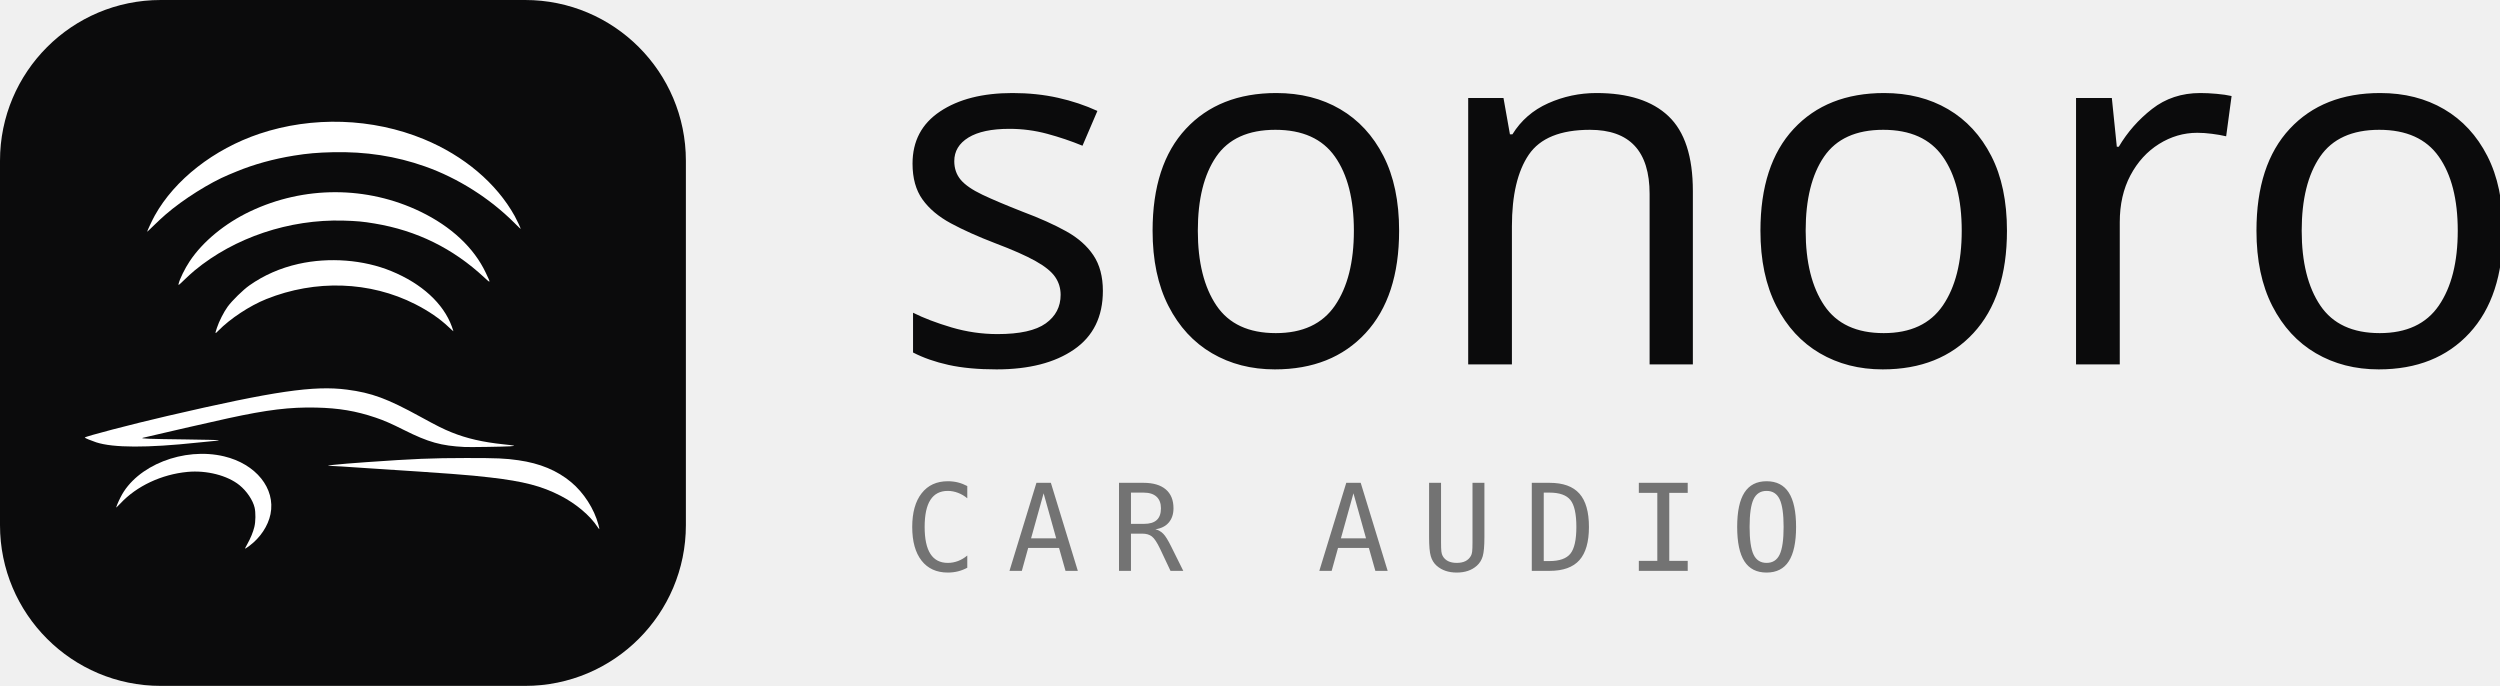
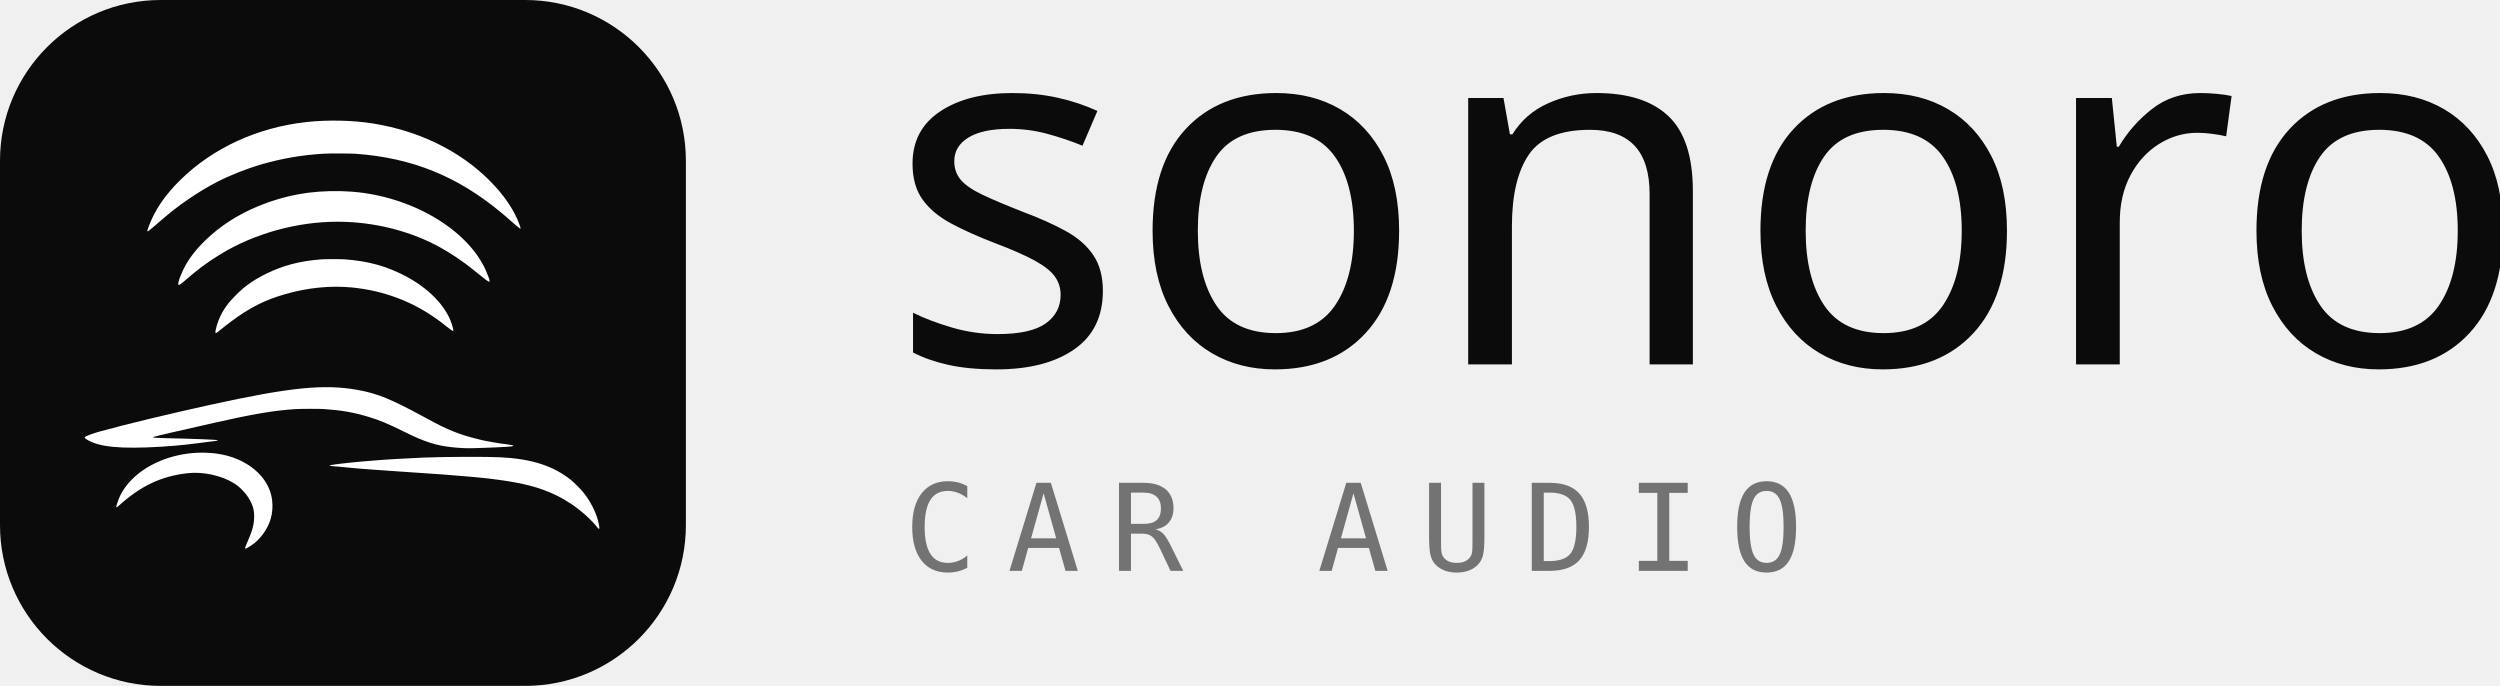
<svg xmlns="http://www.w3.org/2000/svg" viewBox="0 0 1006 276" width="1006" height="276">
  <g transform="scale(0.1347656)">
    <rect width="2048" height="2048" rx="480" fill="#0B0B0C" />
-     <g fill="#FFFFFF">
-       <path transform="translate(0 70)" d="M744.9 1559.7C777.3 1535.4 800.6 1500.3 807.7 1465.1C823.2 1388.5 764.2 1315.3 668.9 1292.6C548.6 1264.1 407.6 1319.8 360.0 1414.7C352.4 1429.6 346.0 1445.4 347.4 1445.4C347.8 1445.4 353.3 1439.8 359.7 1433.1C407.9 1381.4 482.3 1346.4 559.6 1339.1C616.9 1333.6 679.3 1349.6 715.3 1378.9C736.8 1396.4 754.9 1423.3 760.2 1445.5C763.7 1460.4 763.4 1487.3 759.5 1503.3C755.9 1518.5 747.9 1537.8 738.4 1554.7C734.7 1561.2 731.7 1566.8 731.7 1567.2C731.7 1569.0 735.1 1567.1 744.9 1559.7Z" />
-       <path transform="translate(0 70)" d="M1786.8 1496.5C1774.0 1449.2 1743.2 1401.2 1705.3 1369.6C1663.4 1334.7 1612.3 1313.5 1548.2 1304.3C1508.8 1298.6 1484.5 1297.6 1392.3 1297.6C1289.0 1297.7 1236.3 1299.9 1093.4 1310.0C1006.7 1316.1 958.8 1321.2 988.9 1321.2C994.2 1321.2 1008.5 1322.0 1020.6 1322.9C1032.8 1323.8 1071.4 1326.4 1106.5 1328.6C1342.2 1343.8 1399.5 1348.1 1464.1 1355.7C1563.8 1367.3 1617.5 1381.3 1674.0 1410.4C1720.0 1434.1 1761.7 1469.3 1783.8 1502.9C1786.6 1507.2 1789.2 1510.4 1789.6 1510.0C1789.9 1509.6 1788.7 1503.6 1786.8 1496.5Z" />
-       <path transform="translate(0 70)" d="M1523.8 1262.6C1542.2 1261.3 1539.6 1260.5 1503.3 1256.7C1441.8 1250.3 1393.2 1239.1 1349.0 1221.2C1323.8 1211.1 1305.3 1201.8 1255.1 1174.3C1156.3 1120.1 1110.0 1103.0 1036.2 1093.4C937.5 1080.5 819.2 1097.8 499.8 1172.0C393.7 1196.6 253.1 1233.4 253.1 1236.5C253.1 1237.9 272.5 1245.9 287.4 1250.8C338.4 1267.3 439.7 1267.6 588.8 1251.7C610.3 1249.4 633.7 1247.1 640.7 1246.6C647.7 1246.1 653.7 1245.1 654.1 1244.5C654.5 1243.9 609.4 1242.8 554.0 1242.1C445.8 1240.8 416.5 1239.7 426.3 1237.3C470.4 1226.7 635.2 1188.9 681.0 1179.0C799.2 1153.3 865.7 1145.3 944.0 1147.0C1011.6 1148.5 1062.7 1157.1 1121.1 1176.8C1146.6 1185.4 1167.1 1194.3 1206.8 1214.2C1279.5 1250.6 1317.1 1261.1 1387.4 1264.7C1402.9 1265.5 1504.5 1263.9 1523.8 1262.6Z" />
-       <path d="M652.0 987.4C687.1 951.5 745.5 913.0 795.0 893.1C942.0 834.1 1104.6 839.6 1239.8 908.2C1279.4 928.3 1313.3 951.5 1339.5 976.4C1347.4 983.9 1353.9 989.6 1353.9 989.1C1353.9 988.6 1351.7 982.2 1349.1 974.9C1323.9 906.0 1259.3 846.8 1168.4 809.5C1085.6 775.5 982.8 767.5 891.2 788.0C837.3 800.1 787.9 821.7 744.7 852.2C725.9 865.4 693.2 897.4 679.8 915.7C668.6 931.0 653.8 959.9 647.7 978.9C641.6 997.6 641.7 997.9 652.0 987.4Z" />
-       <path d="M581.4 807.4C700.2 709.2 863.9 654.3 1024.8 658.7C1066.2 659.9 1083.4 661.5 1118.7 667.4C1244.5 688.4 1352.4 741.5 1445.7 828.2C1465.9 847.0 1465.9 846.9 1450.3 814.1C1415.0 739.6 1347.3 676.4 1255.5 632.0C1095.6 554.8 908.4 554.5 746.7 631.3C671.5 667.0 605.8 721.1 566.8 779.5C552.0 801.6 536.2 833.8 533.2 847.8C532.1 853.0 533.2 852.2 549.8 836.1C559.5 826.6 573.8 813.7 581.4 807.4Z" />
-       <path d="M494.9 640.2C546.9 595.2 626.1 545.4 682.8 521.8C688.6 519.4 699.5 514.8 707.2 511.7C757.5 490.9 817.1 474.4 877.5 464.7C917.6 458.2 948.5 455.5 993.8 454.5C1092.4 452.3 1181.7 466.1 1269.2 497.0C1366.9 531.5 1462.6 592.0 1536.4 666.0C1546.5 676.1 1554.8 684.1 1554.8 683.7C1554.8 681.2 1543.9 657.9 1536.9 645.1C1482.5 547.2 1385.6 465.1 1265.7 415.6C1112.2 352.2 932.6 346.4 774.4 399.5C638.7 445.2 521.7 536.6 462.2 643.5C455.1 656.1 439.3 689.8 439.3 692.2C439.3 692.5 448.3 684.0 459.3 673.2C470.3 662.4 486.3 647.5 494.9 640.2Z" />
-     </g>
+     <path fill="#FFFFFF" d="M737.6 1636.4C743.3 1633.6 751.2 1628.2 761.4 1620.4C767.2 1615.8 778.2 1604.1 784.5 1595.8C807.3 1565.3 816.7 1532.0 812.7 1494.8C805.4 1424.4 737.4 1366.8 647.5 1354.5C570.6 1344.1 490.0 1361.8 429.2 1402.5C394.1 1426.0 366.3 1458.6 354.3 1490.5C345.0 1515.0 345.0 1519.0 354.1 1510.6C419.2 1451.1 483.0 1421.0 561.8 1412.8C606.6 1408.1 659.9 1419.5 696.9 1441.9C714.3 1452.4 731.3 1469.2 742.5 1487.2C755.0 1507.1 759.7 1524.1 758.8 1546.2C757.9 1569.7 753.3 1585.5 734.8 1627.8C730.0 1638.6 730.5 1640.0 737.6 1636.4ZM1789.8 1577.7C1790.2 1576.0 1788.4 1565.6 1785.9 1555.8C1778.8 1527.3 1762.3 1495.6 1741.0 1469.3C1733.2 1459.7 1713.7 1440.3 1704.5 1432.9C1651.7 1390.9 1588.0 1370.3 1495.5 1365.5C1453.8 1363.3 1330.1 1363.7 1264.8 1366.3C1222.7 1367.9 1143.3 1372.6 1121.8 1374.7C1117.6 1375.1 1107.7 1375.9 1099.8 1376.5C1091.8 1377.0 1082.5 1377.8 1079.2 1378.2C1076.0 1378.6 1069.9 1379.2 1065.8 1379.5C1061.6 1379.8 1055.4 1380.4 1052.0 1380.8C1048.6 1381.2 1042.4 1381.9 1038.2 1382.2C1027.8 1383.2 1013.5 1384.8 1012.0 1385.2C1011.3 1385.4 1007.9 1385.8 1004.5 1386.2C981.4 1389.0 977.9 1390.8 993.5 1392.0C1006.6 1392.9 1012.2 1393.4 1013.8 1393.7C1015.4 1394.1 1027.0 1395.1 1040.5 1396.2C1045.3 1396.6 1051.2 1397.2 1053.5 1397.5C1055.8 1397.8 1062.8 1398.4 1068.9 1398.8C1075.0 1399.2 1080.3 1399.6 1080.6 1399.8C1081.0 1399.9 1088.2 1400.4 1096.8 1401.0C1105.3 1401.6 1117.2 1402.5 1123.2 1403.0C1136.6 1404.1 1132.1 1403.8 1192.2 1407.8C1391.8 1420.9 1460.3 1427.2 1528.8 1438.8C1601.0 1451.1 1654.7 1470.9 1704.2 1503.8C1733.6 1523.2 1765.1 1551.2 1782.4 1573.4C1787.1 1579.3 1789.1 1580.5 1789.8 1577.7ZM1422.5 1338.0C1430.6 1337.7 1444.2 1337.2 1452.7 1336.9C1479.1 1336.0 1492.2 1335.4 1515.0 1334.0C1539.3 1332.6 1538.8 1329.8 1513.8 1326.8C1510.3 1326.3 1507.2 1325.9 1507.1 1325.8C1506.9 1325.7 1503.5 1325.2 1499.5 1324.8C1495.5 1324.3 1491.5 1323.7 1490.5 1323.5C1489.5 1323.2 1484.7 1322.5 1479.8 1321.8C1475.0 1321.1 1470.8 1320.4 1470.6 1320.3C1470.4 1320.2 1467.3 1319.6 1463.7 1319.0C1460.2 1318.4 1455.8 1317.6 1454.0 1317.2C1452.2 1316.8 1447.4 1315.8 1443.2 1315.0C1439.1 1314.1 1434.5 1313.1 1433.0 1312.7C1431.5 1312.3 1425.2 1310.8 1419.0 1309.2C1397.2 1303.8 1375.2 1296.8 1355.0 1288.7C1328.1 1278.1 1314.0 1271.1 1263.2 1243.5C1167.3 1191.4 1126.8 1174.9 1068.0 1164.3C968.0 1146.2 866.0 1156.5 629.0 1208.5C503.9 1236.0 376.3 1266.8 297.3 1288.6C277.6 1294.0 256.8 1301.8 253.9 1304.8C252.2 1306.6 253.1 1308.3 257.0 1310.9C293.4 1334.9 357.2 1341.4 484.0 1333.7C499.7 1332.8 521.0 1331.1 526.0 1330.5C529.4 1330.0 540.1 1329.0 556.5 1327.5C559.7 1327.2 563.4 1326.8 564.8 1326.5C566.1 1326.2 572.4 1325.4 578.8 1324.8C585.1 1324.1 590.6 1323.4 591.0 1323.3C591.4 1323.1 596.0 1322.6 601.2 1322.0C606.4 1321.4 611.6 1320.8 612.7 1320.5C613.8 1320.2 618.4 1319.7 622.8 1319.2C627.1 1318.8 631.6 1318.3 632.8 1318.0C633.9 1317.8 637.5 1317.3 640.9 1317.0C649.1 1316.2 651.8 1315.2 648.9 1314.0C647.8 1313.6 634.1 1312.8 604.2 1311.5C589.0 1310.8 565.8 1310.0 543.8 1309.5C500.5 1308.6 479.8 1308.0 473.2 1307.5C469.3 1307.2 464.7 1307.0 462.9 1307.0C457.3 1307.0 455.8 1305.8 459.5 1304.3C463.5 1302.7 544.9 1283.8 638.2 1262.8C756.6 1236.1 813.7 1226.4 879.5 1221.7C895.0 1220.5 951.6 1220.4 967.0 1221.4C1019.0 1224.8 1055.0 1231.1 1100.0 1244.6C1132.5 1254.3 1160.1 1265.8 1205.3 1288.4C1266.2 1318.9 1302.6 1330.6 1350.5 1335.5C1379.4 1338.4 1395.4 1338.9 1422.5 1338.0ZM647.0 993.6C647.7 993.2 650.8 990.8 653.8 988.3C668.4 976.5 678.7 968.4 690.3 959.8C745.1 918.8 791.1 895.6 851.5 878.3C919.4 858.8 987.5 852.1 1052.0 858.5C1145.0 867.8 1230.6 899.8 1303.9 952.6C1307.9 955.4 1312.1 958.4 1313.2 959.2C1315.4 960.8 1332.4 974.0 1338.0 978.4C1343.4 982.7 1351.6 988.5 1352.3 988.5C1354.7 988.5 1353.5 981.2 1348.6 966.5C1331.2 913.6 1279.9 860.7 1211.2 824.6C1154.1 794.6 1099.3 779.5 1029.8 774.4C1017.9 773.5 971.4 773.5 959.8 774.4C896.0 779.1 844.1 792.7 793.5 818.0C749.9 839.7 722.1 860.8 689.6 896.8C668.7 919.8 652.8 949.3 645.6 978.4C642.0 992.7 642.4 996.9 647.0 993.6ZM538.6 848.6C540.6 847.2 544.7 844.1 547.8 841.5C555.0 835.5 564.2 827.7 566.7 825.5C567.8 824.5 570.7 822.1 573.0 820.2C575.3 818.2 578.8 815.3 580.8 813.7C605.6 792.7 645.6 765.6 678.8 747.1C784.1 688.6 911.9 657.9 1031.8 662.5C1131.9 666.2 1230.8 692.8 1313.4 738.2C1347.3 756.8 1385.3 782.6 1415.2 807.1C1419.5 810.5 1431.0 819.8 1433.2 821.5C1434.1 822.2 1438.2 825.5 1442.3 828.8C1457.8 841.3 1462.0 843.4 1462.0 838.5C1462.0 835.7 1456.2 819.7 1450.8 807.6C1395.8 684.2 1227.7 585.6 1049.8 572.3C1007.8 569.1 962.2 570.2 922.2 575.3C828.5 587.2 734.6 623.5 663.6 675.2C617.6 708.7 579.1 749.0 556.9 787.0C542.4 811.8 529.6 845.0 532.7 849.7C533.8 851.5 534.3 851.4 538.6 848.6ZM444.3 688.9C445.9 687.8 449.5 684.9 452.2 682.5C455.0 680.2 458.4 677.3 459.8 676.2C461.1 675.1 464.2 672.6 466.5 670.5C468.9 668.4 473.0 664.8 475.7 662.5C478.5 660.2 481.9 657.2 483.3 656.0C532.6 612.9 589.4 574.0 648.2 543.1C682.8 525.0 737.5 503.3 779.0 491.3C841.9 473.0 901.7 462.7 967.0 458.9C984.4 457.9 1045.1 458.0 1061.0 459.1C1230.6 471.0 1368.0 526.9 1500.0 637.7C1503.9 641.0 1508.4 644.9 1510.0 646.2C1511.6 647.6 1514.8 650.4 1517.2 652.5C1519.7 654.6 1524.3 658.6 1527.5 661.5C1540.8 673.5 1551.9 682.5 1553.4 682.5C1555.1 682.5 1554.8 680.5 1551.5 671.5C1535.4 626.6 1503.8 580.5 1458.9 536.2C1371.4 449.7 1250.8 391.0 1115.5 369.0C1053.9 359.0 979.9 357.3 914.5 364.5C769.1 380.5 636.3 441.5 538.8 537.0C491.4 583.5 460.6 629.4 442.5 680.5C438.6 691.5 438.9 692.8 444.3 688.9Z" />
  </g>
  <text x="357" y="146.64" style="font-family:'Bakbak One',sans-serif;font-size:200px" fill="#0B0B0C">sonoro</text>
  <text x="363.78" y="229.71" style="font-family:'JetBrains Mono',monospace;font-size:48.6px;letter-spacing:12.3px" fill="#737373">CAR AUDIO</text>
</svg>
